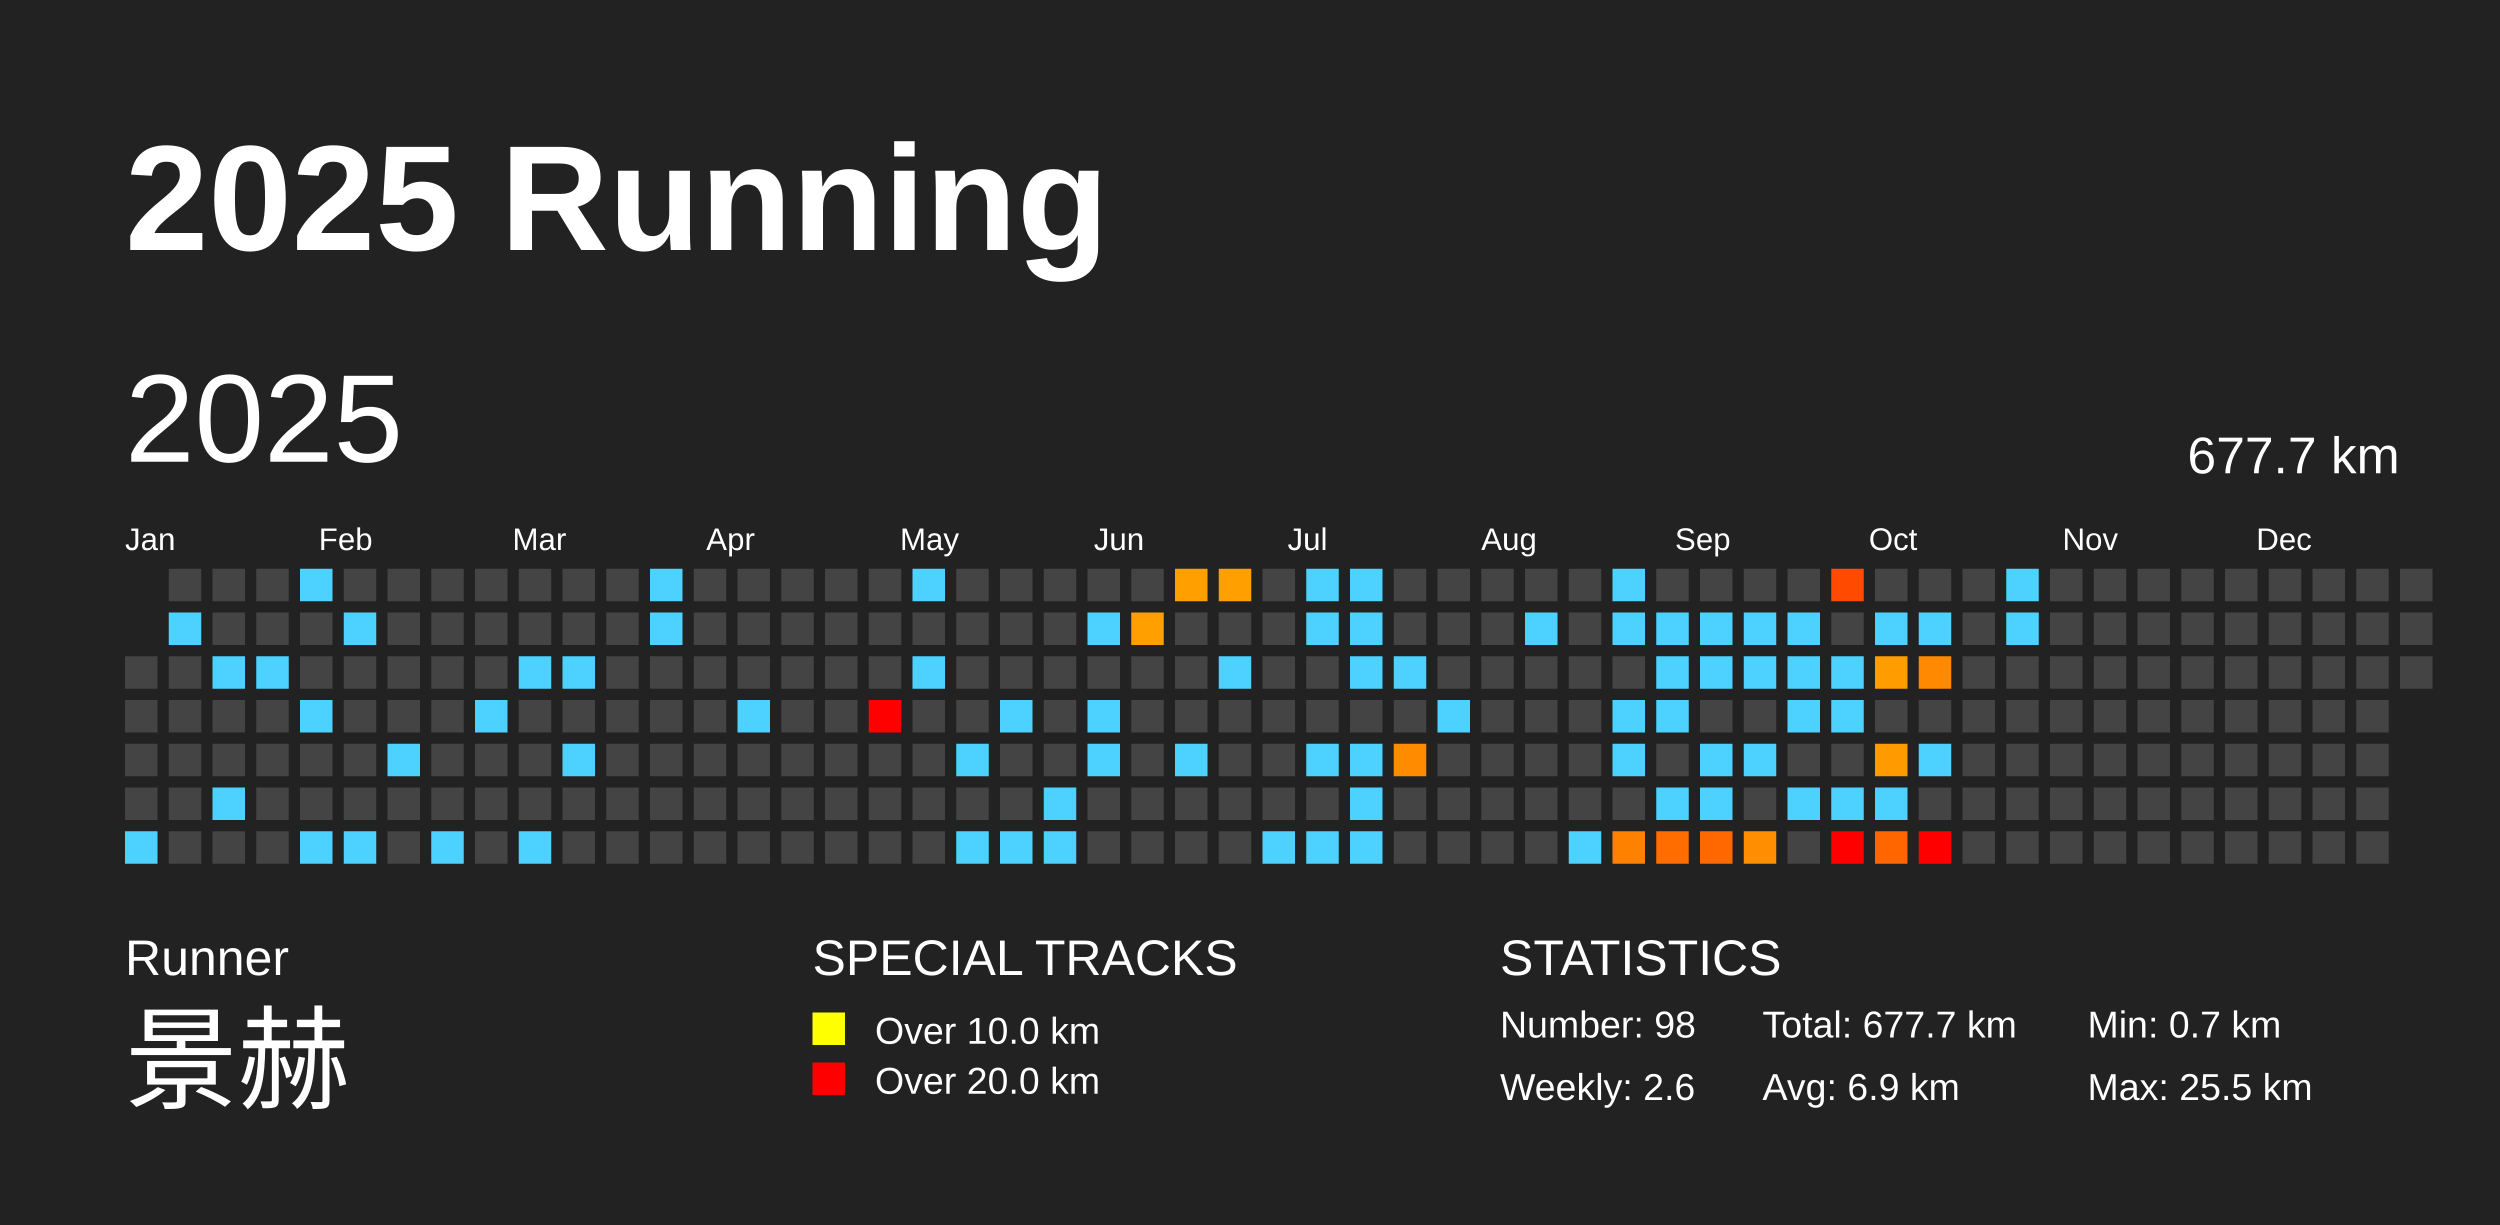
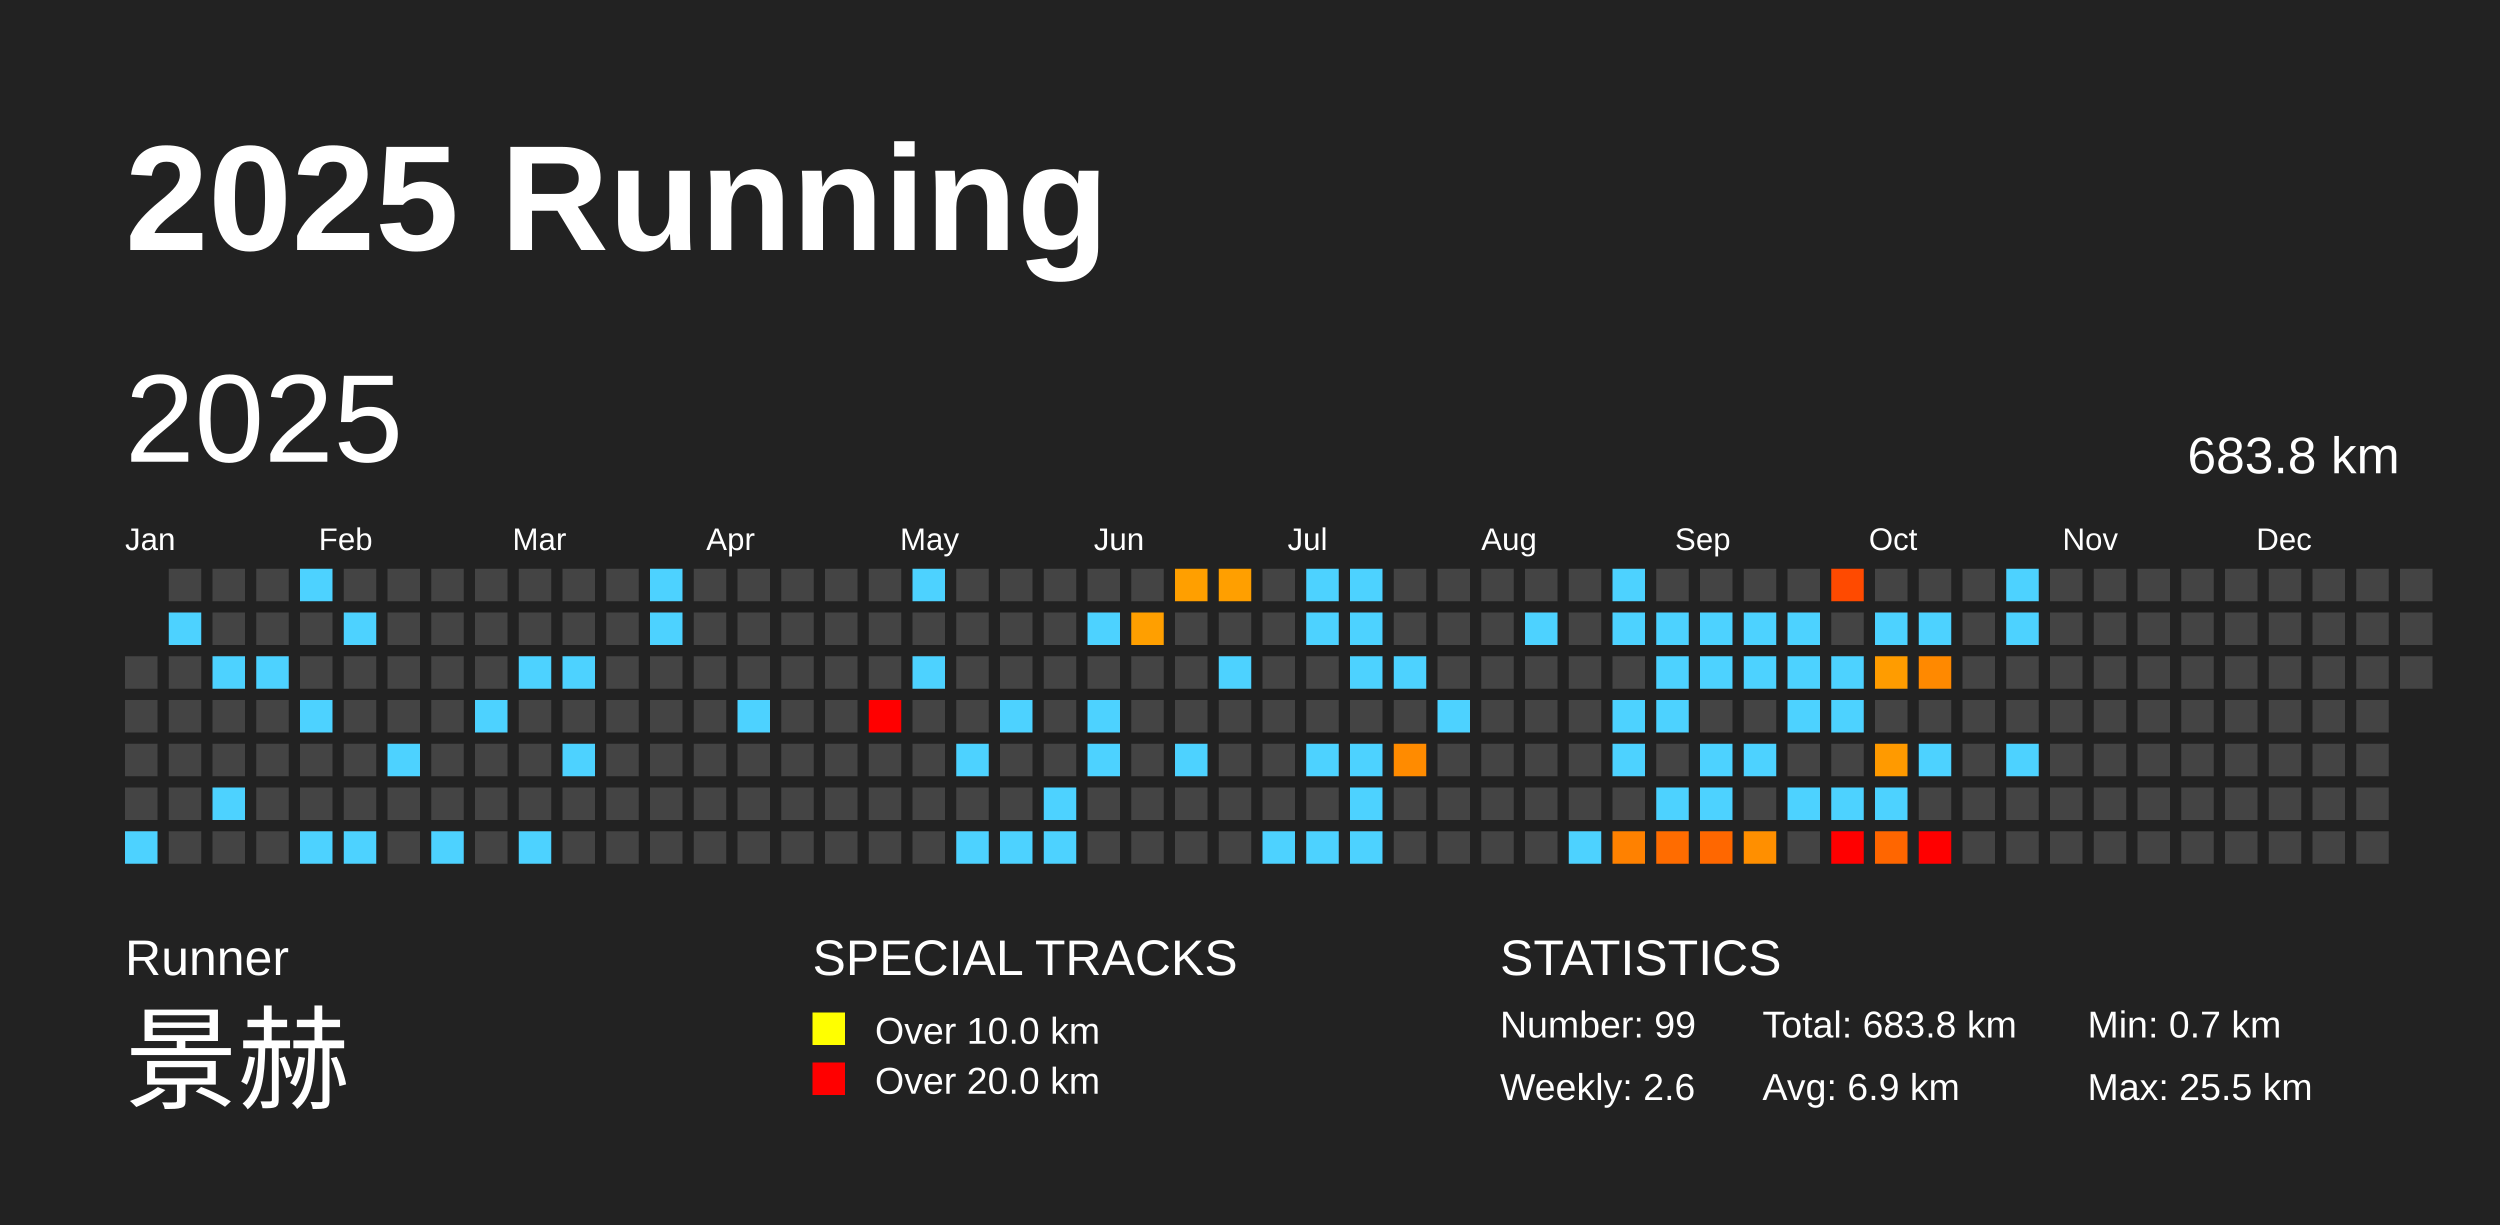
<svg xmlns="http://www.w3.org/2000/svg" baseProfile="full" height="98mm" version="1.1" viewBox="0,0,200,98" width="200mm">
  <defs />
  <rect fill="#222222" height="98" width="200" x="0" y="0" />
  <text fill="#FFFFFF" style="font-size:12px; font-family:Arial; font-weight:bold;" x="10" y="20">2025 Running</text>
  <text fill="#FFFFFF" style="font-size:4px; font-family:Arial" x="10" y="78">Runner</text>
  <text fill="#FFFFFF" style="font-size:9px; font-family:Arial" x="10" y="88">景赫</text>
  <text fill="#FFFFFF" style="font-size:4px; font-family:Arial" x="65" y="78">SPECIAL TRACKS</text>
  <rect fill="yellow" height="2.6" width="2.6" x="65" y="81" />
  <text fill="#FFFFFF" style="font-size:3px; font-family:Arial" x="70" y="83.5">Over 10.0 km</text>
  <rect fill="red" height="2.6" width="2.6" x="65" y="85" />
  <text fill="#FFFFFF" style="font-size:3px; font-family:Arial" x="70" y="87.5">Over 20.0 km</text>
  <text fill="#FFFFFF" style="font-size:4px; font-family:Arial" x="120" y="78">STATISTICS</text>
-   <text fill="#FFFFFF" style="font-size:3px; font-family:Arial" x="120" y="83">Number: 98</text>
+   <text fill="#FFFFFF" style="font-size:3px; font-family:Arial" x="120" y="83">Number: 99</text>
  <text fill="#FFFFFF" style="font-size:3px; font-family:Arial" x="120" y="88">Weekly: 2.6</text>
-   <text fill="#FFFFFF" style="font-size:3px; font-family:Arial" x="141" y="83">Total: 677.7 km</text>
+   <text fill="#FFFFFF" style="font-size:3px; font-family:Arial" x="141" y="83">Total: 683.8 km</text>
  <text fill="#FFFFFF" style="font-size:3px; font-family:Arial" x="141" y="88">Avg: 6.9 km</text>
  <text fill="#FFFFFF" style="font-size:3px; font-family:Arial" x="167" y="83">Min: 0.7 km</text>
  <text fill="#FFFFFF" style="font-size:3px; font-family:Arial" x="167" y="88">Max: 25.5 km</text>
  <text dominant-baseline="hanging" fill="#FFFFFF" style="font-size:10.0px; font-family:Arial;" x="10" y="30">2025</text>
-   <text dominant-baseline="hanging" fill="#FFFFFF" style="font-size:4.125px; font-family:Arial;" x="175" y="35">677.7 km</text>
+   <text dominant-baseline="hanging" fill="#FFFFFF" style="font-size:4.125px; font-family:Arial;" x="175" y="35">683.8 km</text>
  <text fill="#FFFFFF" style="font-size:2.5px; font-family:Arial" x="10.0" y="44">Jan</text>
  <text fill="#FFFFFF" style="font-size:2.5px; font-family:Arial" x="25.5" y="44">Feb</text>
  <text fill="#FFFFFF" style="font-size:2.5px; font-family:Arial" x="41.0" y="44">Mar</text>
  <text fill="#FFFFFF" style="font-size:2.5px; font-family:Arial" x="56.5" y="44">Apr</text>
  <text fill="#FFFFFF" style="font-size:2.5px; font-family:Arial" x="72.0" y="44">May</text>
  <text fill="#FFFFFF" style="font-size:2.5px; font-family:Arial" x="87.5" y="44">Jun</text>
  <text fill="#FFFFFF" style="font-size:2.5px; font-family:Arial" x="103.0" y="44">Jul</text>
  <text fill="#FFFFFF" style="font-size:2.5px; font-family:Arial" x="118.5" y="44">Aug</text>
  <text fill="#FFFFFF" style="font-size:2.5px; font-family:Arial" x="134.0" y="44">Sep</text>
  <text fill="#FFFFFF" style="font-size:2.5px; font-family:Arial" x="149.5" y="44">Oct</text>
  <text fill="#FFFFFF" style="font-size:2.5px; font-family:Arial" x="165.0" y="44">Nov</text>
  <text fill="#FFFFFF" style="font-size:2.5px; font-family:Arial" x="180.5" y="44">Dec</text>
  <rect fill="#444444" height="2.6" width="2.6" x="10.0" y="52.5" />
  <rect fill="#444444" height="2.6" width="2.6" x="10.0" y="56.0" />
  <rect fill="#444444" height="2.6" width="2.6" x="10.0" y="59.5" />
  <rect fill="#444444" height="2.6" width="2.6" x="10.0" y="63.0" />
  <rect fill="#4dd2ff" height="2.6" width="2.6" x="10.0" y="66.5" />
  <rect fill="#444444" height="2.6" width="2.6" x="13.5" y="45.5" />
  <rect fill="#4dd2ff" height="2.6" width="2.6" x="13.5" y="49.0" />
  <rect fill="#444444" height="2.6" width="2.6" x="13.5" y="52.5" />
  <rect fill="#444444" height="2.6" width="2.6" x="13.5" y="56.0" />
  <rect fill="#444444" height="2.6" width="2.6" x="13.5" y="59.5" />
  <rect fill="#444444" height="2.6" width="2.6" x="13.5" y="63.0" />
  <rect fill="#444444" height="2.6" width="2.6" x="13.5" y="66.5" />
  <rect fill="#444444" height="2.6" width="2.6" x="17.0" y="45.5" />
  <rect fill="#444444" height="2.6" width="2.6" x="17.0" y="49.0" />
  <rect fill="#4dd2ff" height="2.6" width="2.6" x="17.0" y="52.5" />
  <rect fill="#444444" height="2.6" width="2.6" x="17.0" y="56.0" />
  <rect fill="#444444" height="2.6" width="2.6" x="17.0" y="59.5" />
  <rect fill="#4dd2ff" height="2.6" width="2.6" x="17.0" y="63.0" />
  <rect fill="#444444" height="2.6" width="2.6" x="17.0" y="66.5" />
  <rect fill="#444444" height="2.6" width="2.6" x="20.5" y="45.5" />
  <rect fill="#444444" height="2.6" width="2.6" x="20.5" y="49.0" />
  <rect fill="#4dd2ff" height="2.6" width="2.6" x="20.5" y="52.5" />
  <rect fill="#444444" height="2.6" width="2.6" x="20.5" y="56.0" />
  <rect fill="#444444" height="2.6" width="2.6" x="20.5" y="59.5" />
  <rect fill="#444444" height="2.6" width="2.6" x="20.5" y="63.0" />
  <rect fill="#444444" height="2.6" width="2.6" x="20.5" y="66.5" />
  <rect fill="#4dd2ff" height="2.6" width="2.6" x="24.0" y="45.5" />
  <rect fill="#444444" height="2.6" width="2.6" x="24.0" y="49.0" />
  <rect fill="#444444" height="2.6" width="2.6" x="24.0" y="52.5" />
  <rect fill="#4dd2ff" height="2.6" width="2.6" x="24.0" y="56.0" />
  <rect fill="#444444" height="2.6" width="2.6" x="24.0" y="59.5" />
  <rect fill="#444444" height="2.6" width="2.6" x="24.0" y="63.0" />
  <rect fill="#4dd2ff" height="2.6" width="2.6" x="24.0" y="66.5" />
  <rect fill="#444444" height="2.6" width="2.6" x="27.5" y="45.5" />
  <rect fill="#4dd2ff" height="2.6" width="2.6" x="27.5" y="49.0" />
  <rect fill="#444444" height="2.6" width="2.6" x="27.5" y="52.5" />
  <rect fill="#444444" height="2.6" width="2.6" x="27.5" y="56.0" />
  <rect fill="#444444" height="2.6" width="2.6" x="27.5" y="59.5" />
  <rect fill="#444444" height="2.6" width="2.6" x="27.5" y="63.0" />
  <rect fill="#4dd2ff" height="2.6" width="2.6" x="27.5" y="66.5" />
  <rect fill="#444444" height="2.6" width="2.6" x="31.0" y="45.5" />
  <rect fill="#444444" height="2.6" width="2.6" x="31.0" y="49.0" />
  <rect fill="#444444" height="2.6" width="2.6" x="31.0" y="52.5" />
  <rect fill="#444444" height="2.6" width="2.6" x="31.0" y="56.0" />
  <rect fill="#4dd2ff" height="2.6" width="2.6" x="31.0" y="59.5" />
  <rect fill="#444444" height="2.6" width="2.6" x="31.0" y="63.0" />
  <rect fill="#444444" height="2.6" width="2.6" x="31.0" y="66.5" />
  <rect fill="#444444" height="2.6" width="2.6" x="34.5" y="45.5" />
  <rect fill="#444444" height="2.6" width="2.6" x="34.5" y="49.0" />
  <rect fill="#444444" height="2.6" width="2.6" x="34.5" y="52.5" />
  <rect fill="#444444" height="2.6" width="2.6" x="34.5" y="56.0" />
  <rect fill="#444444" height="2.6" width="2.6" x="34.5" y="59.5" />
  <rect fill="#444444" height="2.6" width="2.6" x="34.5" y="63.0" />
  <rect fill="#4dd2ff" height="2.6" width="2.6" x="34.5" y="66.5" />
  <rect fill="#444444" height="2.6" width="2.6" x="38.0" y="45.5" />
  <rect fill="#444444" height="2.6" width="2.6" x="38.0" y="49.0" />
  <rect fill="#444444" height="2.6" width="2.6" x="38.0" y="52.5" />
  <rect fill="#4dd2ff" height="2.6" width="2.6" x="38.0" y="56.0" />
  <rect fill="#444444" height="2.6" width="2.6" x="38.0" y="59.5" />
  <rect fill="#444444" height="2.6" width="2.6" x="38.0" y="63.0" />
  <rect fill="#444444" height="2.6" width="2.6" x="38.0" y="66.5" />
  <rect fill="#444444" height="2.6" width="2.6" x="41.5" y="45.5" />
  <rect fill="#444444" height="2.6" width="2.6" x="41.5" y="49.0" />
  <rect fill="#4dd2ff" height="2.6" width="2.6" x="41.5" y="52.5" />
  <rect fill="#444444" height="2.6" width="2.6" x="41.5" y="56.0" />
  <rect fill="#444444" height="2.6" width="2.6" x="41.5" y="59.5" />
  <rect fill="#444444" height="2.6" width="2.6" x="41.5" y="63.0" />
  <rect fill="#4dd2ff" height="2.6" width="2.6" x="41.5" y="66.5" />
  <rect fill="#444444" height="2.6" width="2.6" x="45.0" y="45.5" />
  <rect fill="#444444" height="2.6" width="2.6" x="45.0" y="49.0" />
  <rect fill="#4dd2ff" height="2.6" width="2.6" x="45.0" y="52.5" />
  <rect fill="#444444" height="2.6" width="2.6" x="45.0" y="56.0" />
  <rect fill="#4dd2ff" height="2.6" width="2.6" x="45.0" y="59.5" />
  <rect fill="#444444" height="2.6" width="2.6" x="45.0" y="63.0" />
  <rect fill="#444444" height="2.6" width="2.6" x="45.0" y="66.5" />
  <rect fill="#444444" height="2.6" width="2.6" x="48.5" y="45.5" />
  <rect fill="#444444" height="2.6" width="2.6" x="48.5" y="49.0" />
  <rect fill="#444444" height="2.6" width="2.6" x="48.5" y="52.5" />
  <rect fill="#444444" height="2.6" width="2.6" x="48.5" y="56.0" />
  <rect fill="#444444" height="2.6" width="2.6" x="48.5" y="59.5" />
  <rect fill="#444444" height="2.6" width="2.6" x="48.5" y="63.0" />
  <rect fill="#444444" height="2.6" width="2.6" x="48.5" y="66.5" />
  <rect fill="#4dd2ff" height="2.6" width="2.6" x="52.0" y="45.5" />
  <rect fill="#4dd2ff" height="2.6" width="2.6" x="52.0" y="49.0" />
  <rect fill="#444444" height="2.6" width="2.6" x="52.0" y="52.5" />
  <rect fill="#444444" height="2.6" width="2.6" x="52.0" y="56.0" />
  <rect fill="#444444" height="2.6" width="2.6" x="52.0" y="59.5" />
  <rect fill="#444444" height="2.6" width="2.6" x="52.0" y="63.0" />
  <rect fill="#444444" height="2.6" width="2.6" x="52.0" y="66.5" />
  <rect fill="#444444" height="2.6" width="2.6" x="55.5" y="45.5" />
  <rect fill="#444444" height="2.6" width="2.6" x="55.5" y="49.0" />
  <rect fill="#444444" height="2.6" width="2.6" x="55.5" y="52.5" />
  <rect fill="#444444" height="2.6" width="2.6" x="55.5" y="56.0" />
  <rect fill="#444444" height="2.6" width="2.6" x="55.5" y="59.5" />
  <rect fill="#444444" height="2.6" width="2.6" x="55.5" y="63.0" />
  <rect fill="#444444" height="2.6" width="2.6" x="55.5" y="66.5" />
  <rect fill="#444444" height="2.6" width="2.6" x="59.0" y="45.5" />
  <rect fill="#444444" height="2.6" width="2.6" x="59.0" y="49.0" />
  <rect fill="#444444" height="2.6" width="2.6" x="59.0" y="52.5" />
  <rect fill="#4dd2ff" height="2.6" width="2.6" x="59.0" y="56.0" />
  <rect fill="#444444" height="2.6" width="2.6" x="59.0" y="59.5" />
  <rect fill="#444444" height="2.6" width="2.6" x="59.0" y="63.0" />
  <rect fill="#444444" height="2.6" width="2.6" x="59.0" y="66.5" />
  <rect fill="#444444" height="2.6" width="2.6" x="62.5" y="45.5" />
  <rect fill="#444444" height="2.6" width="2.6" x="62.5" y="49.0" />
  <rect fill="#444444" height="2.6" width="2.6" x="62.5" y="52.5" />
  <rect fill="#444444" height="2.6" width="2.6" x="62.5" y="56.0" />
  <rect fill="#444444" height="2.6" width="2.6" x="62.5" y="59.5" />
  <rect fill="#444444" height="2.6" width="2.6" x="62.5" y="63.0" />
  <rect fill="#444444" height="2.6" width="2.6" x="62.5" y="66.5" />
  <rect fill="#444444" height="2.6" width="2.6" x="66.0" y="45.5" />
  <rect fill="#444444" height="2.6" width="2.6" x="66.0" y="49.0" />
  <rect fill="#444444" height="2.6" width="2.6" x="66.0" y="52.5" />
  <rect fill="#444444" height="2.6" width="2.6" x="66.0" y="56.0" />
  <rect fill="#444444" height="2.6" width="2.6" x="66.0" y="59.5" />
  <rect fill="#444444" height="2.6" width="2.6" x="66.0" y="63.0" />
  <rect fill="#444444" height="2.6" width="2.6" x="66.0" y="66.5" />
  <rect fill="#444444" height="2.6" width="2.6" x="69.5" y="45.5" />
  <rect fill="#444444" height="2.6" width="2.6" x="69.5" y="49.0" />
  <rect fill="#444444" height="2.6" width="2.6" x="69.5" y="52.5" />
  <rect fill="red" height="2.6" width="2.6" x="69.5" y="56.0" />
  <rect fill="#444444" height="2.6" width="2.6" x="69.5" y="59.5" />
  <rect fill="#444444" height="2.6" width="2.6" x="69.5" y="63.0" />
  <rect fill="#444444" height="2.6" width="2.6" x="69.5" y="66.5" />
  <rect fill="#4dd2ff" height="2.6" width="2.6" x="73.0" y="45.5" />
  <rect fill="#444444" height="2.6" width="2.6" x="73.0" y="49.0" />
  <rect fill="#4dd2ff" height="2.6" width="2.6" x="73.0" y="52.5" />
  <rect fill="#444444" height="2.6" width="2.6" x="73.0" y="56.0" />
  <rect fill="#444444" height="2.6" width="2.6" x="73.0" y="59.5" />
  <rect fill="#444444" height="2.6" width="2.6" x="73.0" y="63.0" />
  <rect fill="#444444" height="2.6" width="2.6" x="73.0" y="66.5" />
  <rect fill="#444444" height="2.6" width="2.6" x="76.5" y="45.5" />
  <rect fill="#444444" height="2.6" width="2.6" x="76.5" y="49.0" />
  <rect fill="#444444" height="2.6" width="2.6" x="76.5" y="52.5" />
  <rect fill="#444444" height="2.6" width="2.6" x="76.5" y="56.0" />
  <rect fill="#4dd2ff" height="2.6" width="2.6" x="76.5" y="59.5" />
  <rect fill="#444444" height="2.6" width="2.6" x="76.5" y="63.0" />
  <rect fill="#4dd2ff" height="2.6" width="2.6" x="76.5" y="66.5" />
  <rect fill="#444444" height="2.6" width="2.6" x="80.0" y="45.5" />
  <rect fill="#444444" height="2.6" width="2.6" x="80.0" y="49.0" />
  <rect fill="#444444" height="2.6" width="2.6" x="80.0" y="52.5" />
  <rect fill="#4dd2ff" height="2.6" width="2.6" x="80.0" y="56.0" />
  <rect fill="#444444" height="2.6" width="2.6" x="80.0" y="59.5" />
  <rect fill="#444444" height="2.6" width="2.6" x="80.0" y="63.0" />
  <rect fill="#4dd2ff" height="2.6" width="2.6" x="80.0" y="66.5" />
  <rect fill="#444444" height="2.6" width="2.6" x="83.5" y="45.5" />
  <rect fill="#444444" height="2.6" width="2.6" x="83.5" y="49.0" />
  <rect fill="#444444" height="2.6" width="2.6" x="83.5" y="52.5" />
  <rect fill="#444444" height="2.6" width="2.6" x="83.5" y="56.0" />
  <rect fill="#444444" height="2.6" width="2.6" x="83.5" y="59.5" />
  <rect fill="#4dd2ff" height="2.6" width="2.6" x="83.5" y="63.0" />
  <rect fill="#4dd2ff" height="2.6" width="2.6" x="83.5" y="66.5" />
  <rect fill="#444444" height="2.6" width="2.6" x="87.0" y="45.5" />
  <rect fill="#4dd2ff" height="2.6" width="2.6" x="87.0" y="49.0" />
  <rect fill="#444444" height="2.6" width="2.6" x="87.0" y="52.5" />
  <rect fill="#4dd2ff" height="2.6" width="2.6" x="87.0" y="56.0" />
  <rect fill="#4dd2ff" height="2.6" width="2.6" x="87.0" y="59.5" />
  <rect fill="#444444" height="2.6" width="2.6" x="87.0" y="63.0" />
  <rect fill="#444444" height="2.6" width="2.6" x="87.0" y="66.5" />
  <rect fill="#444444" height="2.6" width="2.6" x="90.5" y="45.5" />
  <rect fill="#ff9f00" height="2.6" width="2.6" x="90.5" y="49.0" />
  <rect fill="#444444" height="2.6" width="2.6" x="90.5" y="52.5" />
  <rect fill="#444444" height="2.6" width="2.6" x="90.5" y="56.0" />
  <rect fill="#444444" height="2.6" width="2.6" x="90.5" y="59.5" />
  <rect fill="#444444" height="2.6" width="2.6" x="90.5" y="63.0" />
  <rect fill="#444444" height="2.6" width="2.6" x="90.5" y="66.5" />
  <rect fill="#ff9f00" height="2.6" width="2.6" x="94.0" y="45.5" />
  <rect fill="#444444" height="2.6" width="2.6" x="94.0" y="49.0" />
  <rect fill="#444444" height="2.6" width="2.6" x="94.0" y="52.5" />
  <rect fill="#444444" height="2.6" width="2.6" x="94.0" y="56.0" />
  <rect fill="#4dd2ff" height="2.6" width="2.6" x="94.0" y="59.5" />
  <rect fill="#444444" height="2.6" width="2.6" x="94.0" y="63.0" />
  <rect fill="#444444" height="2.6" width="2.6" x="94.0" y="66.5" />
  <rect fill="#ff9f00" height="2.6" width="2.6" x="97.5" y="45.5" />
  <rect fill="#444444" height="2.6" width="2.6" x="97.5" y="49.0" />
  <rect fill="#4dd2ff" height="2.6" width="2.6" x="97.5" y="52.5" />
  <rect fill="#444444" height="2.6" width="2.6" x="97.5" y="56.0" />
  <rect fill="#444444" height="2.6" width="2.6" x="97.5" y="59.5" />
  <rect fill="#444444" height="2.6" width="2.6" x="97.5" y="63.0" />
  <rect fill="#444444" height="2.6" width="2.6" x="97.5" y="66.5" />
  <rect fill="#444444" height="2.6" width="2.6" x="101.0" y="45.5" />
  <rect fill="#444444" height="2.6" width="2.6" x="101.0" y="49.0" />
  <rect fill="#444444" height="2.6" width="2.6" x="101.0" y="52.5" />
  <rect fill="#444444" height="2.6" width="2.6" x="101.0" y="56.0" />
  <rect fill="#444444" height="2.6" width="2.6" x="101.0" y="59.5" />
  <rect fill="#444444" height="2.6" width="2.6" x="101.0" y="63.0" />
  <rect fill="#4dd2ff" height="2.6" width="2.6" x="101.0" y="66.5" />
  <rect fill="#4dd2ff" height="2.6" width="2.6" x="104.5" y="45.5" />
  <rect fill="#4dd2ff" height="2.6" width="2.6" x="104.5" y="49.0" />
  <rect fill="#444444" height="2.6" width="2.6" x="104.5" y="52.5" />
  <rect fill="#444444" height="2.6" width="2.6" x="104.5" y="56.0" />
  <rect fill="#4dd2ff" height="2.6" width="2.6" x="104.5" y="59.5" />
  <rect fill="#444444" height="2.6" width="2.6" x="104.5" y="63.0" />
  <rect fill="#4dd2ff" height="2.6" width="2.6" x="104.5" y="66.5" />
  <rect fill="#4dd2ff" height="2.6" width="2.6" x="108.0" y="45.5" />
  <rect fill="#4dd2ff" height="2.6" width="2.6" x="108.0" y="49.0" />
  <rect fill="#4dd2ff" height="2.6" width="2.6" x="108.0" y="52.5" />
  <rect fill="#444444" height="2.6" width="2.6" x="108.0" y="56.0" />
  <rect fill="#4dd2ff" height="2.6" width="2.6" x="108.0" y="59.5" />
  <rect fill="#4dd2ff" height="2.6" width="2.6" x="108.0" y="63.0" />
  <rect fill="#4dd2ff" height="2.6" width="2.6" x="108.0" y="66.5" />
  <rect fill="#444444" height="2.6" width="2.6" x="111.5" y="45.5" />
  <rect fill="#444444" height="2.6" width="2.6" x="111.5" y="49.0" />
  <rect fill="#4dd2ff" height="2.6" width="2.6" x="111.5" y="52.5" />
  <rect fill="#444444" height="2.6" width="2.6" x="111.5" y="56.0" />
  <rect fill="#ff8b00" height="2.6" width="2.6" x="111.5" y="59.5" />
  <rect fill="#444444" height="2.6" width="2.6" x="111.5" y="63.0" />
  <rect fill="#444444" height="2.6" width="2.6" x="111.5" y="66.5" />
  <rect fill="#444444" height="2.6" width="2.6" x="115.0" y="45.5" />
  <rect fill="#444444" height="2.6" width="2.6" x="115.0" y="49.0" />
  <rect fill="#444444" height="2.6" width="2.6" x="115.0" y="52.5" />
  <rect fill="#4dd2ff" height="2.6" width="2.6" x="115.0" y="56.0" />
  <rect fill="#444444" height="2.6" width="2.6" x="115.0" y="59.5" />
  <rect fill="#444444" height="2.6" width="2.6" x="115.0" y="63.0" />
  <rect fill="#444444" height="2.6" width="2.6" x="115.0" y="66.5" />
  <rect fill="#444444" height="2.6" width="2.6" x="118.5" y="45.5" />
  <rect fill="#444444" height="2.6" width="2.6" x="118.5" y="49.0" />
  <rect fill="#444444" height="2.6" width="2.6" x="118.5" y="52.5" />
  <rect fill="#444444" height="2.6" width="2.6" x="118.5" y="56.0" />
  <rect fill="#444444" height="2.6" width="2.6" x="118.5" y="59.5" />
  <rect fill="#444444" height="2.6" width="2.6" x="118.5" y="63.0" />
  <rect fill="#444444" height="2.6" width="2.6" x="118.5" y="66.5" />
  <rect fill="#444444" height="2.6" width="2.6" x="122.0" y="45.5" />
  <rect fill="#4dd2ff" height="2.6" width="2.6" x="122.0" y="49.0" />
  <rect fill="#444444" height="2.6" width="2.6" x="122.0" y="52.5" />
  <rect fill="#444444" height="2.6" width="2.6" x="122.0" y="56.0" />
  <rect fill="#444444" height="2.6" width="2.6" x="122.0" y="59.5" />
  <rect fill="#444444" height="2.6" width="2.6" x="122.0" y="63.0" />
  <rect fill="#444444" height="2.6" width="2.6" x="122.0" y="66.5" />
  <rect fill="#444444" height="2.6" width="2.6" x="125.5" y="45.5" />
  <rect fill="#444444" height="2.6" width="2.6" x="125.5" y="49.0" />
  <rect fill="#444444" height="2.6" width="2.6" x="125.5" y="52.5" />
  <rect fill="#444444" height="2.6" width="2.6" x="125.5" y="56.0" />
  <rect fill="#444444" height="2.6" width="2.6" x="125.5" y="59.5" />
  <rect fill="#444444" height="2.6" width="2.6" x="125.5" y="63.0" />
  <rect fill="#4dd2ff" height="2.6" width="2.6" x="125.5" y="66.5" />
  <rect fill="#4dd2ff" height="2.6" width="2.6" x="129.0" y="45.5" />
  <rect fill="#4dd2ff" height="2.6" width="2.6" x="129.0" y="49.0" />
  <rect fill="#444444" height="2.6" width="2.6" x="129.0" y="52.5" />
  <rect fill="#4dd2ff" height="2.6" width="2.6" x="129.0" y="56.0" />
  <rect fill="#4dd2ff" height="2.6" width="2.6" x="129.0" y="59.5" />
  <rect fill="#444444" height="2.6" width="2.6" x="129.0" y="63.0" />
  <rect fill="#ff8100" height="2.6" width="2.6" x="129.0" y="66.5" />
  <rect fill="#444444" height="2.6" width="2.6" x="132.5" y="45.5" />
  <rect fill="#4dd2ff" height="2.6" width="2.6" x="132.5" y="49.0" />
  <rect fill="#4dd2ff" height="2.6" width="2.6" x="132.5" y="52.5" />
  <rect fill="#4dd2ff" height="2.6" width="2.6" x="132.5" y="56.0" />
  <rect fill="#444444" height="2.6" width="2.6" x="132.5" y="59.5" />
  <rect fill="#4dd2ff" height="2.6" width="2.6" x="132.5" y="63.0" />
  <rect fill="#ff6c00" height="2.6" width="2.6" x="132.5" y="66.5" />
  <rect fill="#444444" height="2.6" width="2.6" x="136.0" y="45.5" />
  <rect fill="#4dd2ff" height="2.6" width="2.6" x="136.0" y="49.0" />
  <rect fill="#4dd2ff" height="2.6" width="2.6" x="136.0" y="52.5" />
  <rect fill="#444444" height="2.6" width="2.6" x="136.0" y="56.0" />
  <rect fill="#4dd2ff" height="2.6" width="2.6" x="136.0" y="59.5" />
  <rect fill="#4dd2ff" height="2.6" width="2.6" x="136.0" y="63.0" />
  <rect fill="#ff6700" height="2.6" width="2.6" x="136.0" y="66.5" />
  <rect fill="#444444" height="2.6" width="2.6" x="139.5" y="45.5" />
  <rect fill="#4dd2ff" height="2.6" width="2.6" x="139.5" y="49.0" />
  <rect fill="#4dd2ff" height="2.6" width="2.6" x="139.5" y="52.5" />
  <rect fill="#444444" height="2.6" width="2.6" x="139.5" y="56.0" />
  <rect fill="#4dd2ff" height="2.6" width="2.6" x="139.5" y="59.5" />
  <rect fill="#444444" height="2.6" width="2.6" x="139.5" y="63.0" />
  <rect fill="#ff8f00" height="2.6" width="2.6" x="139.5" y="66.5" />
  <rect fill="#444444" height="2.6" width="2.6" x="143.0" y="45.5" />
  <rect fill="#4dd2ff" height="2.6" width="2.6" x="143.0" y="49.0" />
  <rect fill="#4dd2ff" height="2.6" width="2.6" x="143.0" y="52.5" />
  <rect fill="#4dd2ff" height="2.6" width="2.6" x="143.0" y="56.0" />
  <rect fill="#444444" height="2.6" width="2.6" x="143.0" y="59.5" />
  <rect fill="#4dd2ff" height="2.6" width="2.6" x="143.0" y="63.0" />
  <rect fill="#444444" height="2.6" width="2.6" x="143.0" y="66.5" />
  <rect fill="#ff4a00" height="2.6" width="2.6" x="146.5" y="45.5" />
  <rect fill="#444444" height="2.6" width="2.6" x="146.5" y="49.0" />
  <rect fill="#4dd2ff" height="2.6" width="2.6" x="146.5" y="52.5" />
  <rect fill="#4dd2ff" height="2.6" width="2.6" x="146.5" y="56.0" />
  <rect fill="#444444" height="2.6" width="2.6" x="146.5" y="59.5" />
  <rect fill="#4dd2ff" height="2.6" width="2.6" x="146.5" y="63.0" />
  <rect fill="red" height="2.6" width="2.6" x="146.5" y="66.5" />
  <rect fill="#444444" height="2.6" width="2.6" x="150.0" y="45.5" />
  <rect fill="#4dd2ff" height="2.6" width="2.6" x="150.0" y="49.0" />
  <rect fill="#ff9c00" height="2.6" width="2.6" x="150.0" y="52.5" />
  <rect fill="#444444" height="2.6" width="2.6" x="150.0" y="56.0" />
  <rect fill="#ff9a00" height="2.6" width="2.6" x="150.0" y="59.5" />
  <rect fill="#4dd2ff" height="2.6" width="2.6" x="150.0" y="63.0" />
  <rect fill="#ff6600" height="2.6" width="2.6" x="150.0" y="66.5" />
  <rect fill="#444444" height="2.6" width="2.6" x="153.5" y="45.5" />
  <rect fill="#4dd2ff" height="2.6" width="2.6" x="153.5" y="49.0" />
  <rect fill="#ff8900" height="2.6" width="2.6" x="153.5" y="52.5" />
  <rect fill="#444444" height="2.6" width="2.6" x="153.5" y="56.0" />
  <rect fill="#4dd2ff" height="2.6" width="2.6" x="153.5" y="59.5" />
  <rect fill="#444444" height="2.6" width="2.6" x="153.5" y="63.0" />
  <rect fill="red" height="2.6" width="2.6" x="153.5" y="66.5" />
  <rect fill="#444444" height="2.6" width="2.6" x="157.0" y="45.5" />
  <rect fill="#444444" height="2.6" width="2.6" x="157.0" y="49.0" />
  <rect fill="#444444" height="2.6" width="2.6" x="157.0" y="52.5" />
  <rect fill="#444444" height="2.6" width="2.6" x="157.0" y="56.0" />
  <rect fill="#444444" height="2.6" width="2.6" x="157.0" y="59.5" />
  <rect fill="#444444" height="2.6" width="2.6" x="157.0" y="63.0" />
  <rect fill="#444444" height="2.6" width="2.6" x="157.0" y="66.5" />
  <rect fill="#4dd2ff" height="2.6" width="2.6" x="160.5" y="45.5" />
  <rect fill="#4dd2ff" height="2.6" width="2.6" x="160.5" y="49.0" />
  <rect fill="#444444" height="2.6" width="2.6" x="160.5" y="52.5" />
  <rect fill="#444444" height="2.6" width="2.6" x="160.5" y="56.0" />
-   <rect fill="#444444" height="2.6" width="2.6" x="160.5" y="59.5" />
+   <rect fill="#4dd2ff" height="2.6" width="2.6" x="160.5" y="59.5" />
  <rect fill="#444444" height="2.6" width="2.6" x="160.5" y="63.0" />
  <rect fill="#444444" height="2.6" width="2.6" x="160.5" y="66.5" />
  <rect fill="#444444" height="2.6" width="2.6" x="164.0" y="45.5" />
  <rect fill="#444444" height="2.6" width="2.6" x="164.0" y="49.0" />
  <rect fill="#444444" height="2.6" width="2.6" x="164.0" y="52.5" />
  <rect fill="#444444" height="2.6" width="2.6" x="164.0" y="56.0" />
  <rect fill="#444444" height="2.6" width="2.6" x="164.0" y="59.5" />
  <rect fill="#444444" height="2.6" width="2.6" x="164.0" y="63.0" />
  <rect fill="#444444" height="2.6" width="2.6" x="164.0" y="66.5" />
  <rect fill="#444444" height="2.6" width="2.6" x="167.5" y="45.5" />
  <rect fill="#444444" height="2.6" width="2.6" x="167.5" y="49.0" />
  <rect fill="#444444" height="2.6" width="2.6" x="167.5" y="52.5" />
  <rect fill="#444444" height="2.6" width="2.6" x="167.5" y="56.0" />
  <rect fill="#444444" height="2.6" width="2.6" x="167.5" y="59.5" />
  <rect fill="#444444" height="2.6" width="2.6" x="167.5" y="63.0" />
  <rect fill="#444444" height="2.6" width="2.6" x="167.5" y="66.5" />
  <rect fill="#444444" height="2.6" width="2.6" x="171.0" y="45.5" />
  <rect fill="#444444" height="2.6" width="2.6" x="171.0" y="49.0" />
  <rect fill="#444444" height="2.6" width="2.6" x="171.0" y="52.5" />
  <rect fill="#444444" height="2.6" width="2.6" x="171.0" y="56.0" />
  <rect fill="#444444" height="2.6" width="2.6" x="171.0" y="59.5" />
  <rect fill="#444444" height="2.6" width="2.6" x="171.0" y="63.0" />
  <rect fill="#444444" height="2.6" width="2.6" x="171.0" y="66.5" />
  <rect fill="#444444" height="2.6" width="2.6" x="174.5" y="45.5" />
  <rect fill="#444444" height="2.6" width="2.6" x="174.5" y="49.0" />
  <rect fill="#444444" height="2.6" width="2.6" x="174.5" y="52.5" />
  <rect fill="#444444" height="2.6" width="2.6" x="174.5" y="56.0" />
  <rect fill="#444444" height="2.6" width="2.6" x="174.5" y="59.5" />
  <rect fill="#444444" height="2.6" width="2.6" x="174.5" y="63.0" />
  <rect fill="#444444" height="2.6" width="2.6" x="174.5" y="66.5" />
  <rect fill="#444444" height="2.6" width="2.6" x="178.0" y="45.5" />
  <rect fill="#444444" height="2.6" width="2.6" x="178.0" y="49.0" />
  <rect fill="#444444" height="2.6" width="2.6" x="178.0" y="52.5" />
  <rect fill="#444444" height="2.6" width="2.6" x="178.0" y="56.0" />
  <rect fill="#444444" height="2.6" width="2.6" x="178.0" y="59.5" />
  <rect fill="#444444" height="2.6" width="2.6" x="178.0" y="63.0" />
  <rect fill="#444444" height="2.6" width="2.6" x="178.0" y="66.5" />
  <rect fill="#444444" height="2.6" width="2.6" x="181.5" y="45.5" />
  <rect fill="#444444" height="2.6" width="2.6" x="181.5" y="49.0" />
  <rect fill="#444444" height="2.6" width="2.6" x="181.5" y="52.5" />
  <rect fill="#444444" height="2.6" width="2.6" x="181.5" y="56.0" />
  <rect fill="#444444" height="2.6" width="2.6" x="181.5" y="59.5" />
  <rect fill="#444444" height="2.6" width="2.6" x="181.5" y="63.0" />
  <rect fill="#444444" height="2.6" width="2.6" x="181.5" y="66.5" />
  <rect fill="#444444" height="2.6" width="2.6" x="185.0" y="45.5" />
  <rect fill="#444444" height="2.6" width="2.6" x="185.0" y="49.0" />
  <rect fill="#444444" height="2.6" width="2.6" x="185.0" y="52.5" />
  <rect fill="#444444" height="2.6" width="2.6" x="185.0" y="56.0" />
  <rect fill="#444444" height="2.6" width="2.6" x="185.0" y="59.5" />
  <rect fill="#444444" height="2.6" width="2.6" x="185.0" y="63.0" />
  <rect fill="#444444" height="2.6" width="2.6" x="185.0" y="66.5" />
  <rect fill="#444444" height="2.6" width="2.6" x="188.5" y="45.5" />
  <rect fill="#444444" height="2.6" width="2.6" x="188.5" y="49.0" />
  <rect fill="#444444" height="2.6" width="2.6" x="188.5" y="52.5" />
  <rect fill="#444444" height="2.6" width="2.6" x="188.5" y="56.0" />
  <rect fill="#444444" height="2.6" width="2.6" x="188.5" y="59.5" />
  <rect fill="#444444" height="2.6" width="2.6" x="188.5" y="63.0" />
  <rect fill="#444444" height="2.6" width="2.6" x="188.5" y="66.5" />
  <rect fill="#444444" height="2.6" width="2.6" x="192.0" y="45.5" />
  <rect fill="#444444" height="2.6" width="2.6" x="192.0" y="49.0" />
  <rect fill="#444444" height="2.6" width="2.6" x="192.0" y="52.5" />
</svg>
